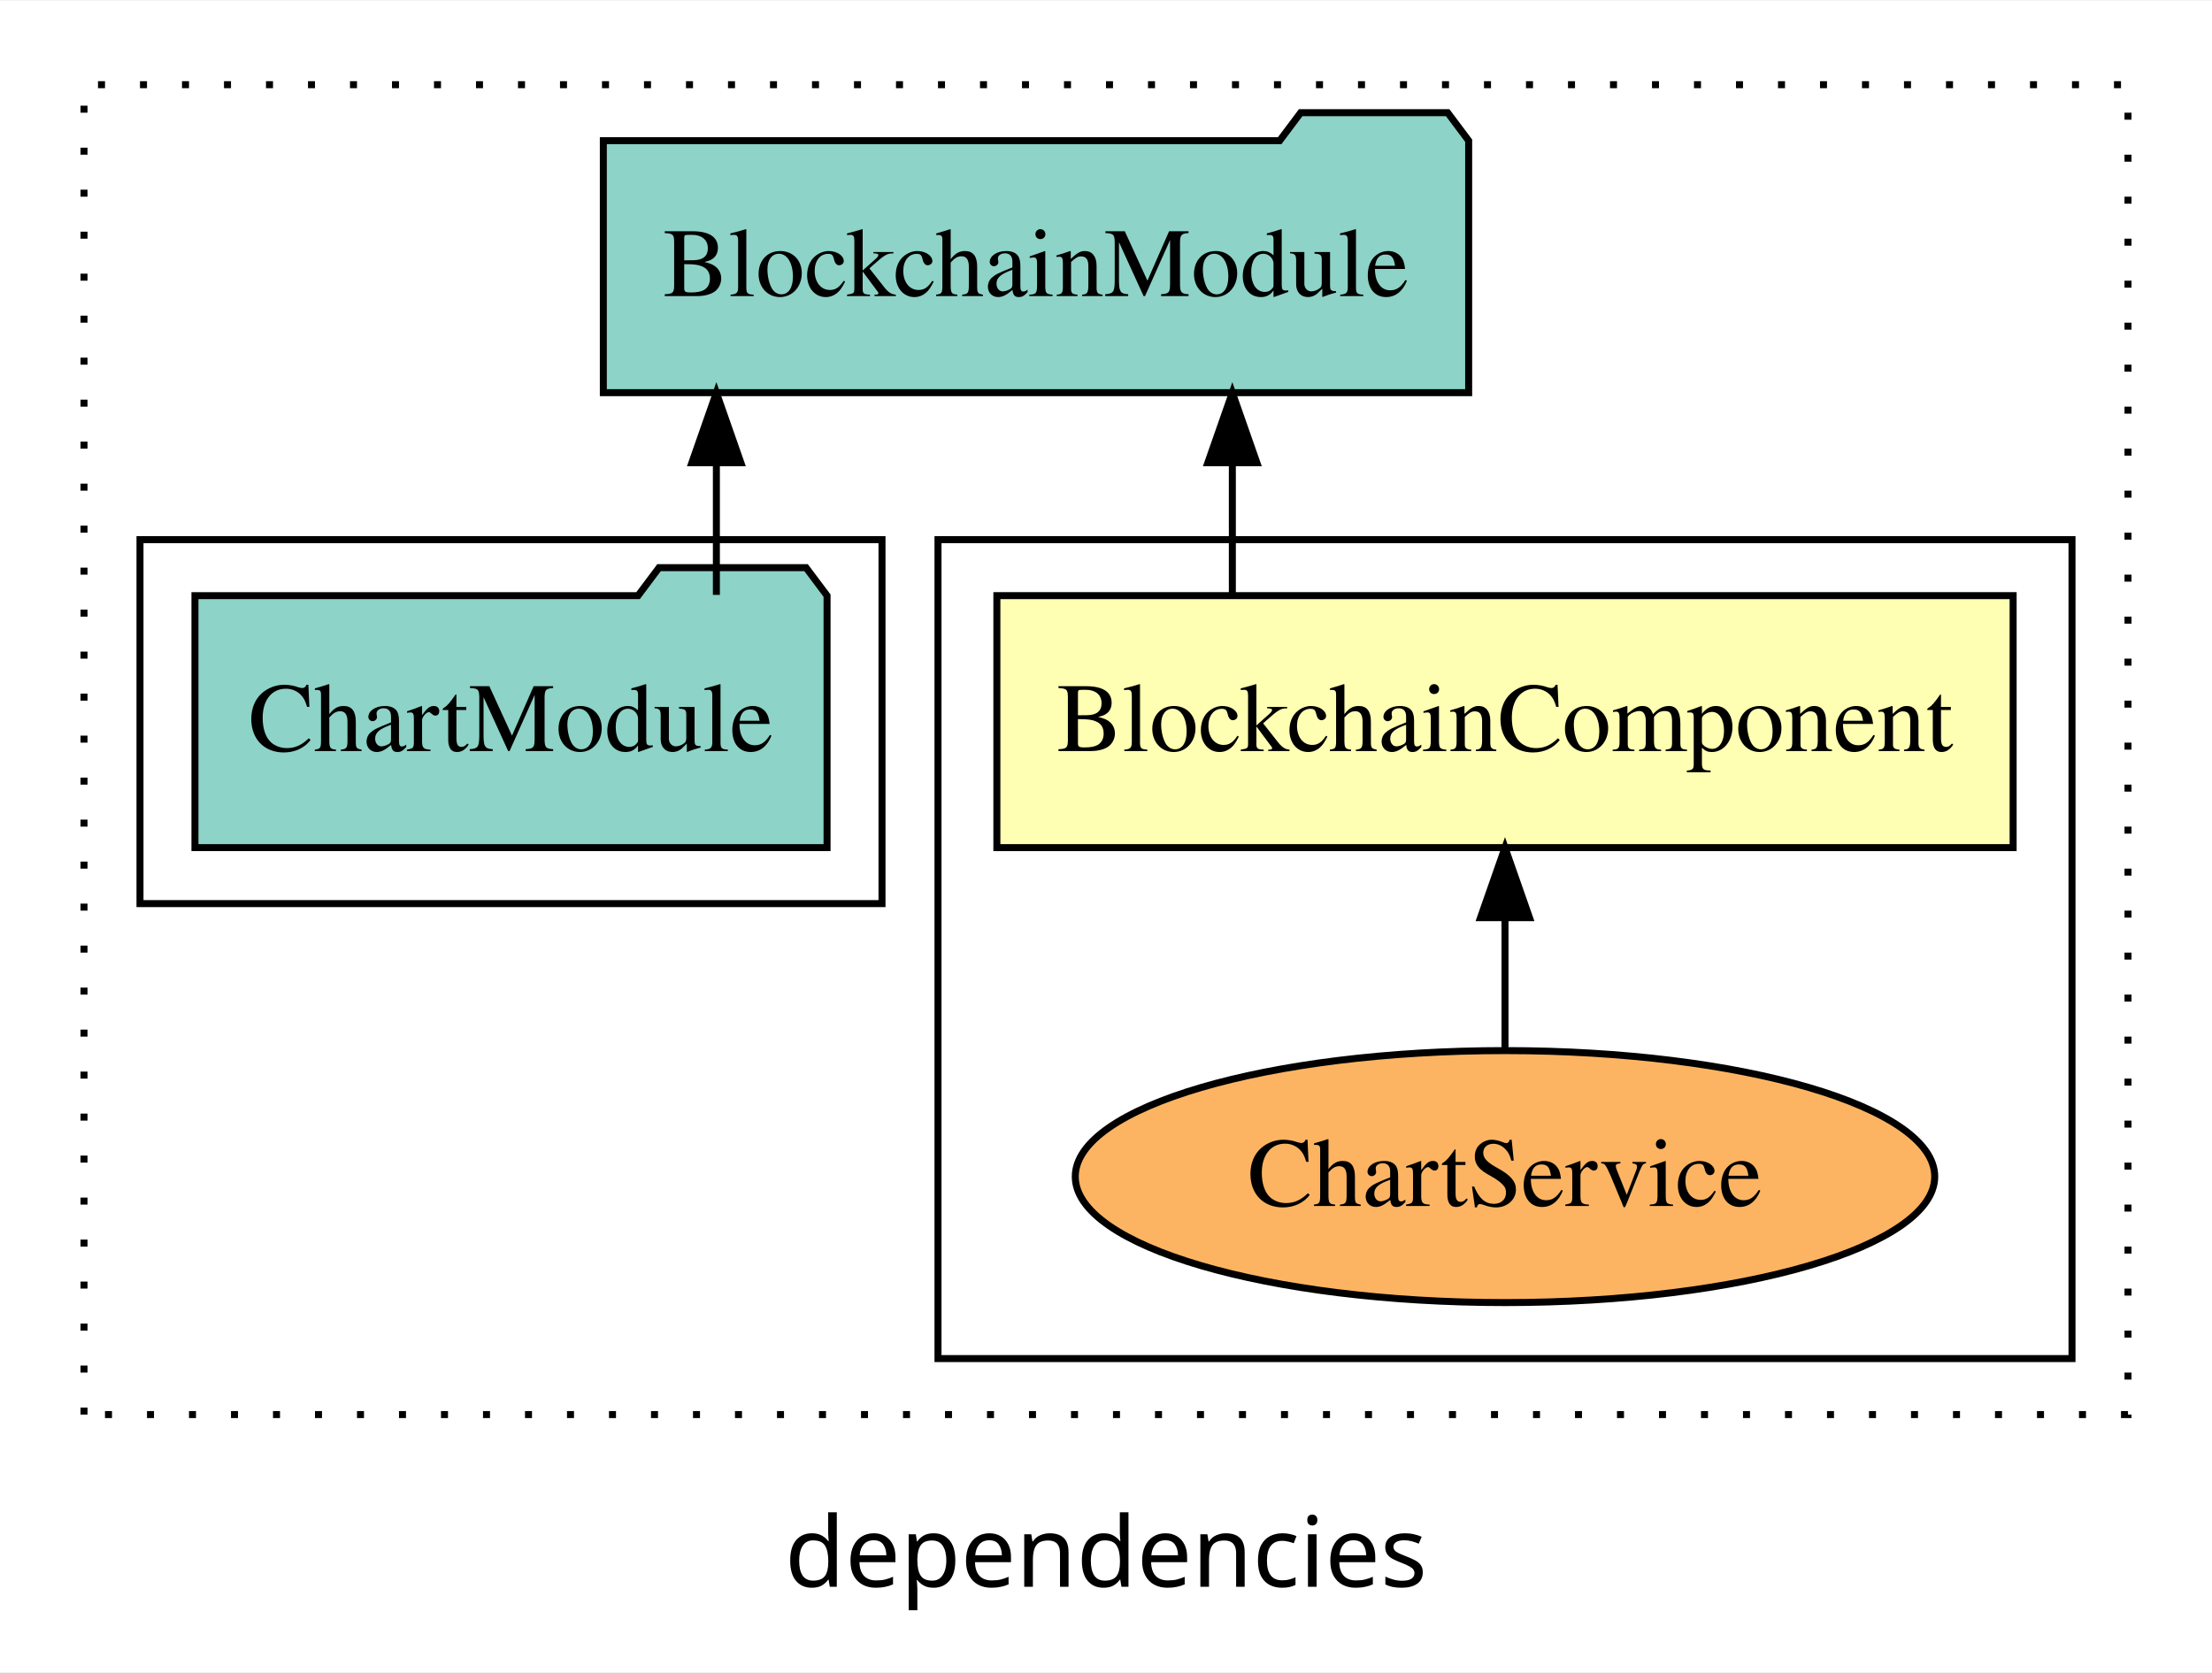
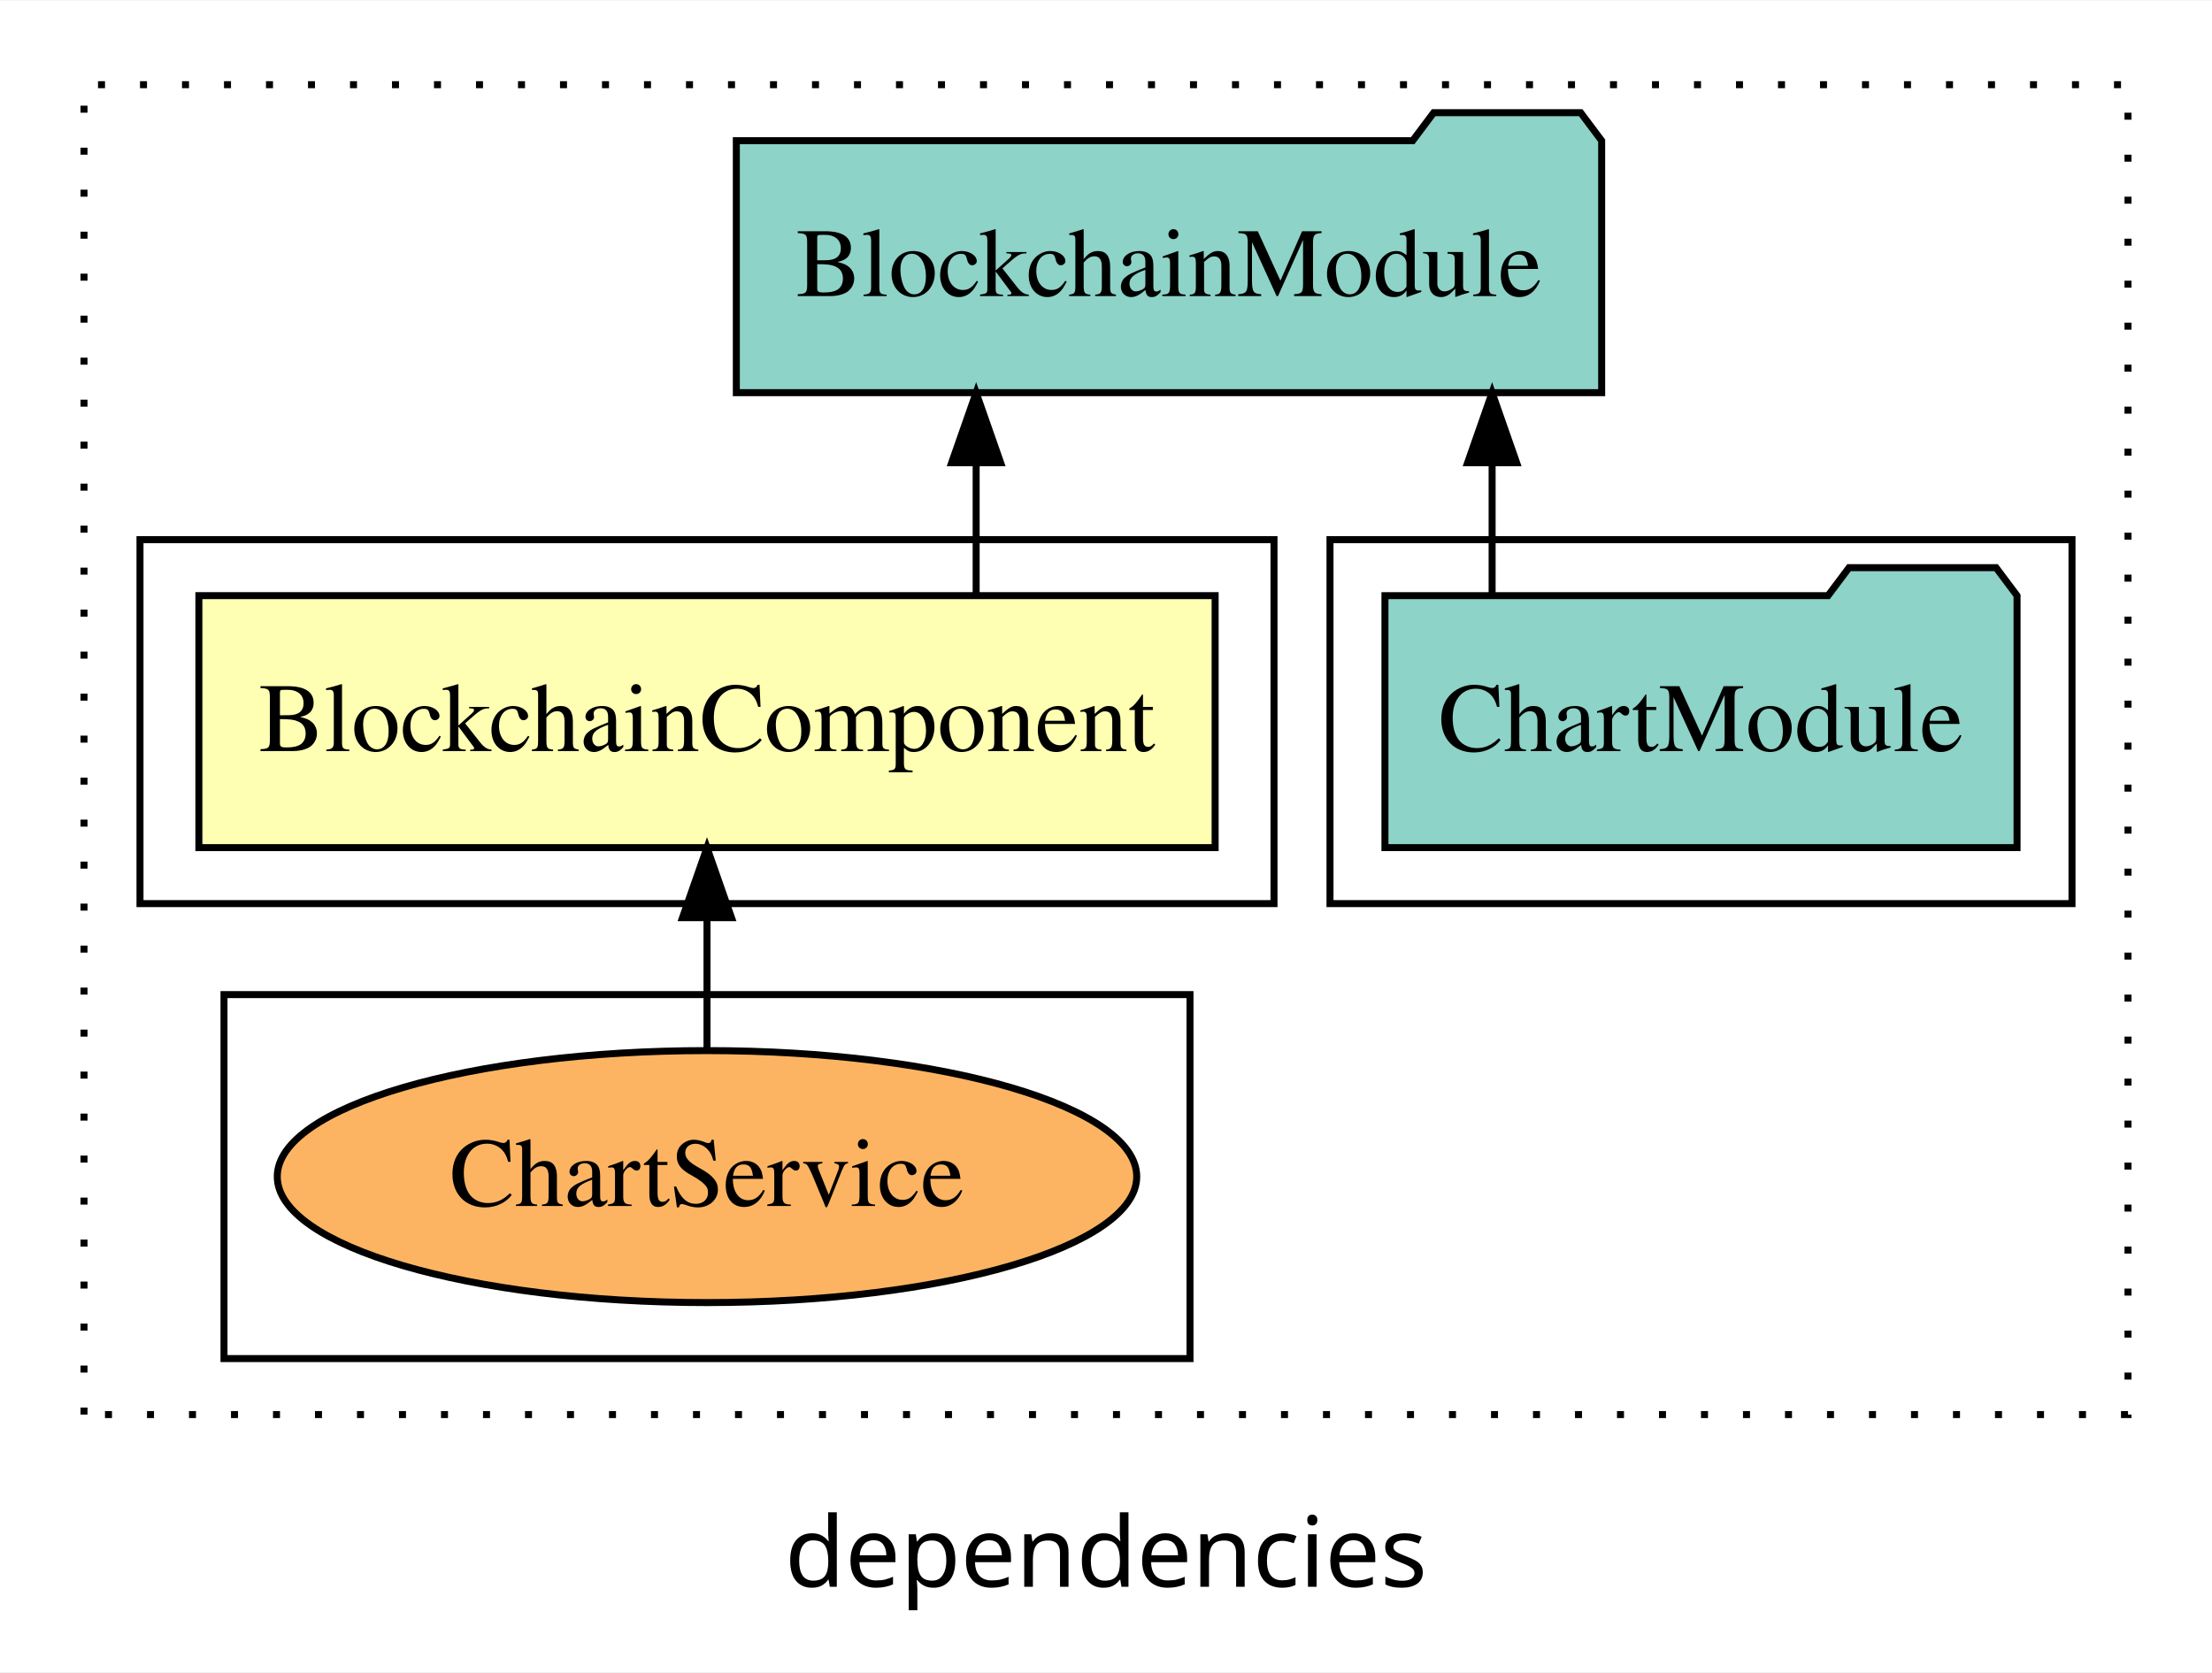
<svg xmlns="http://www.w3.org/2000/svg" width="316pt" height="239pt" viewBox="0.00 0.00 316.00 238.80">
  <g id="graph0" class="graph" transform="scale(1 1) rotate(0) translate(4 234.8)">
    <polygon fill="white" stroke="transparent" points="-4,4 -4,-234.8 312,-234.8 312,4 -4,4" />
    <text text-anchor="middle" x="154" y="-8.2" font-family="sans-serif" font-size="14.00">dependencies</text>
    <g id="clust1" class="cluster">
      <polygon fill="none" stroke="black" stroke-dasharray="1,5" points="8,-32.8 8,-222.8 300,-222.8 300,-32.8 8,-32.8" />
    </g>
+     <g id="clust4" class="cluster">
+       <polygon fill="none" stroke="black" points="186,-105.8 186,-157.8 292,-157.8 292,-105.8 186,-105.8" />
+     </g>
+     <g id="clust2" class="cluster">
+       <polygon fill="none" stroke="black" points="16,-105.8 16,-157.8 178,-157.8 178,-105.8 16,-105.8" />
+     </g>
    <g id="clust3" class="cluster">
-       <polygon fill="none" stroke="black" points="130,-40.8 130,-157.8 292,-157.8 292,-40.8 130,-40.8" />
-     </g>
-     <g id="clust4" class="cluster">
-       <polygon fill="none" stroke="black" points="16,-105.8 16,-157.8 122,-157.8 122,-105.8 16,-105.8" />
+       <polygon fill="none" stroke="black" points="28,-40.8 28,-92.8 166,-92.8 166,-40.8 28,-40.8" />
    </g>
    <g id="node1" class="node">
-       <polygon fill="#ffffb3" stroke="black" points="283.59,-149.8 138.41,-149.8 138.41,-113.8 283.59,-113.8 283.59,-149.8" />
-       <text text-anchor="middle" x="211" y="-127.6" font-family="Times,serif" font-size="14.00">BlockchainComponent</text>
+       <polygon fill="#ffffb3" stroke="black" points="169.59,-149.8 24.41,-149.8 24.41,-113.8 169.59,-113.8 169.59,-149.8" />
+       <text text-anchor="middle" x="97" y="-127.6" font-family="Times,serif" font-size="14.00">BlockchainComponent</text>
    </g>
    <g id="node2" class="node">
-       <polygon fill="#8dd3c7" stroke="black" points="205.81,-214.8 202.81,-218.8 181.81,-218.8 178.81,-214.8 82.19,-214.8 82.19,-178.8 205.81,-178.8 205.81,-214.8" />
-       <text text-anchor="middle" x="144" y="-192.6" font-family="Times,serif" font-size="14.00">BlockchainModule</text>
+       <polygon fill="#8dd3c7" stroke="black" points="224.81,-214.8 221.81,-218.8 200.81,-218.8 197.81,-214.8 101.19,-214.8 101.19,-178.8 224.81,-178.8 224.81,-214.8" />
+       <text text-anchor="middle" x="163" y="-192.6" font-family="Times,serif" font-size="14.00">BlockchainModule</text>
    </g>
    <g id="edge1" class="edge">
-       <path fill="none" stroke="black" d="M172.05,-149.91C172.05,-149.91 172.05,-168.79 172.05,-168.79" />
-       <polygon fill="black" stroke="black" points="168.55,-168.79 172.05,-178.79 175.55,-168.79 168.55,-168.79" />
+       <path fill="none" stroke="black" d="M135.45,-149.91C135.45,-149.91 135.45,-168.79 135.45,-168.79" />
+       <polygon fill="black" stroke="black" points="131.95,-168.79 135.45,-178.79 138.95,-168.79 131.95,-168.79" />
    </g>
    <g id="node3" class="node">
-       <ellipse fill="#fdb462" stroke="black" cx="211" cy="-66.8" rx="61.39" ry="18" />
-       <text text-anchor="middle" x="211" y="-62.6" font-family="Times,serif" font-size="14.00">ChartService</text>
+       <ellipse fill="#fdb462" stroke="black" cx="97" cy="-66.8" rx="61.39" ry="18" />
+       <text text-anchor="middle" x="97" y="-62.6" font-family="Times,serif" font-size="14.00">ChartService</text>
    </g>
    <g id="edge2" class="edge">
-       <path fill="none" stroke="black" d="M211,-84.91C211,-84.91 211,-103.79 211,-103.79" />
-       <polygon fill="black" stroke="black" points="207.5,-103.79 211,-113.79 214.5,-103.79 207.5,-103.79" />
+       <path fill="none" stroke="black" d="M97,-84.91C97,-84.91 97,-103.79 97,-103.79" />
+       <polygon fill="black" stroke="black" points="93.5,-103.79 97,-113.79 100.5,-103.79 93.5,-103.79" />
    </g>
    <g id="node4" class="node">
-       <polygon fill="#8dd3c7" stroke="black" points="114.15,-149.8 111.15,-153.8 90.15,-153.8 87.15,-149.8 23.85,-149.8 23.85,-113.8 114.15,-113.8 114.15,-149.8" />
-       <text text-anchor="middle" x="69" y="-127.6" font-family="Times,serif" font-size="14.00">ChartModule</text>
+       <polygon fill="#8dd3c7" stroke="black" points="284.15,-149.8 281.15,-153.8 260.15,-153.8 257.15,-149.8 193.85,-149.8 193.85,-113.8 284.15,-113.8 284.15,-149.8" />
+       <text text-anchor="middle" x="239" y="-127.6" font-family="Times,serif" font-size="14.00">ChartModule</text>
    </g>
    <g id="edge3" class="edge">
-       <path fill="none" stroke="black" d="M98.34,-149.91C98.34,-149.91 98.34,-168.79 98.34,-168.79" />
-       <polygon fill="black" stroke="black" points="94.84,-168.79 98.34,-178.79 101.84,-168.79 94.84,-168.79" />
+       <path fill="none" stroke="black" d="M209.16,-149.91C209.16,-149.91 209.16,-168.79 209.16,-168.79" />
+       <polygon fill="black" stroke="black" points="205.66,-168.79 209.16,-178.79 212.66,-168.79 205.66,-168.79" />
    </g>
  </g>
</svg>
